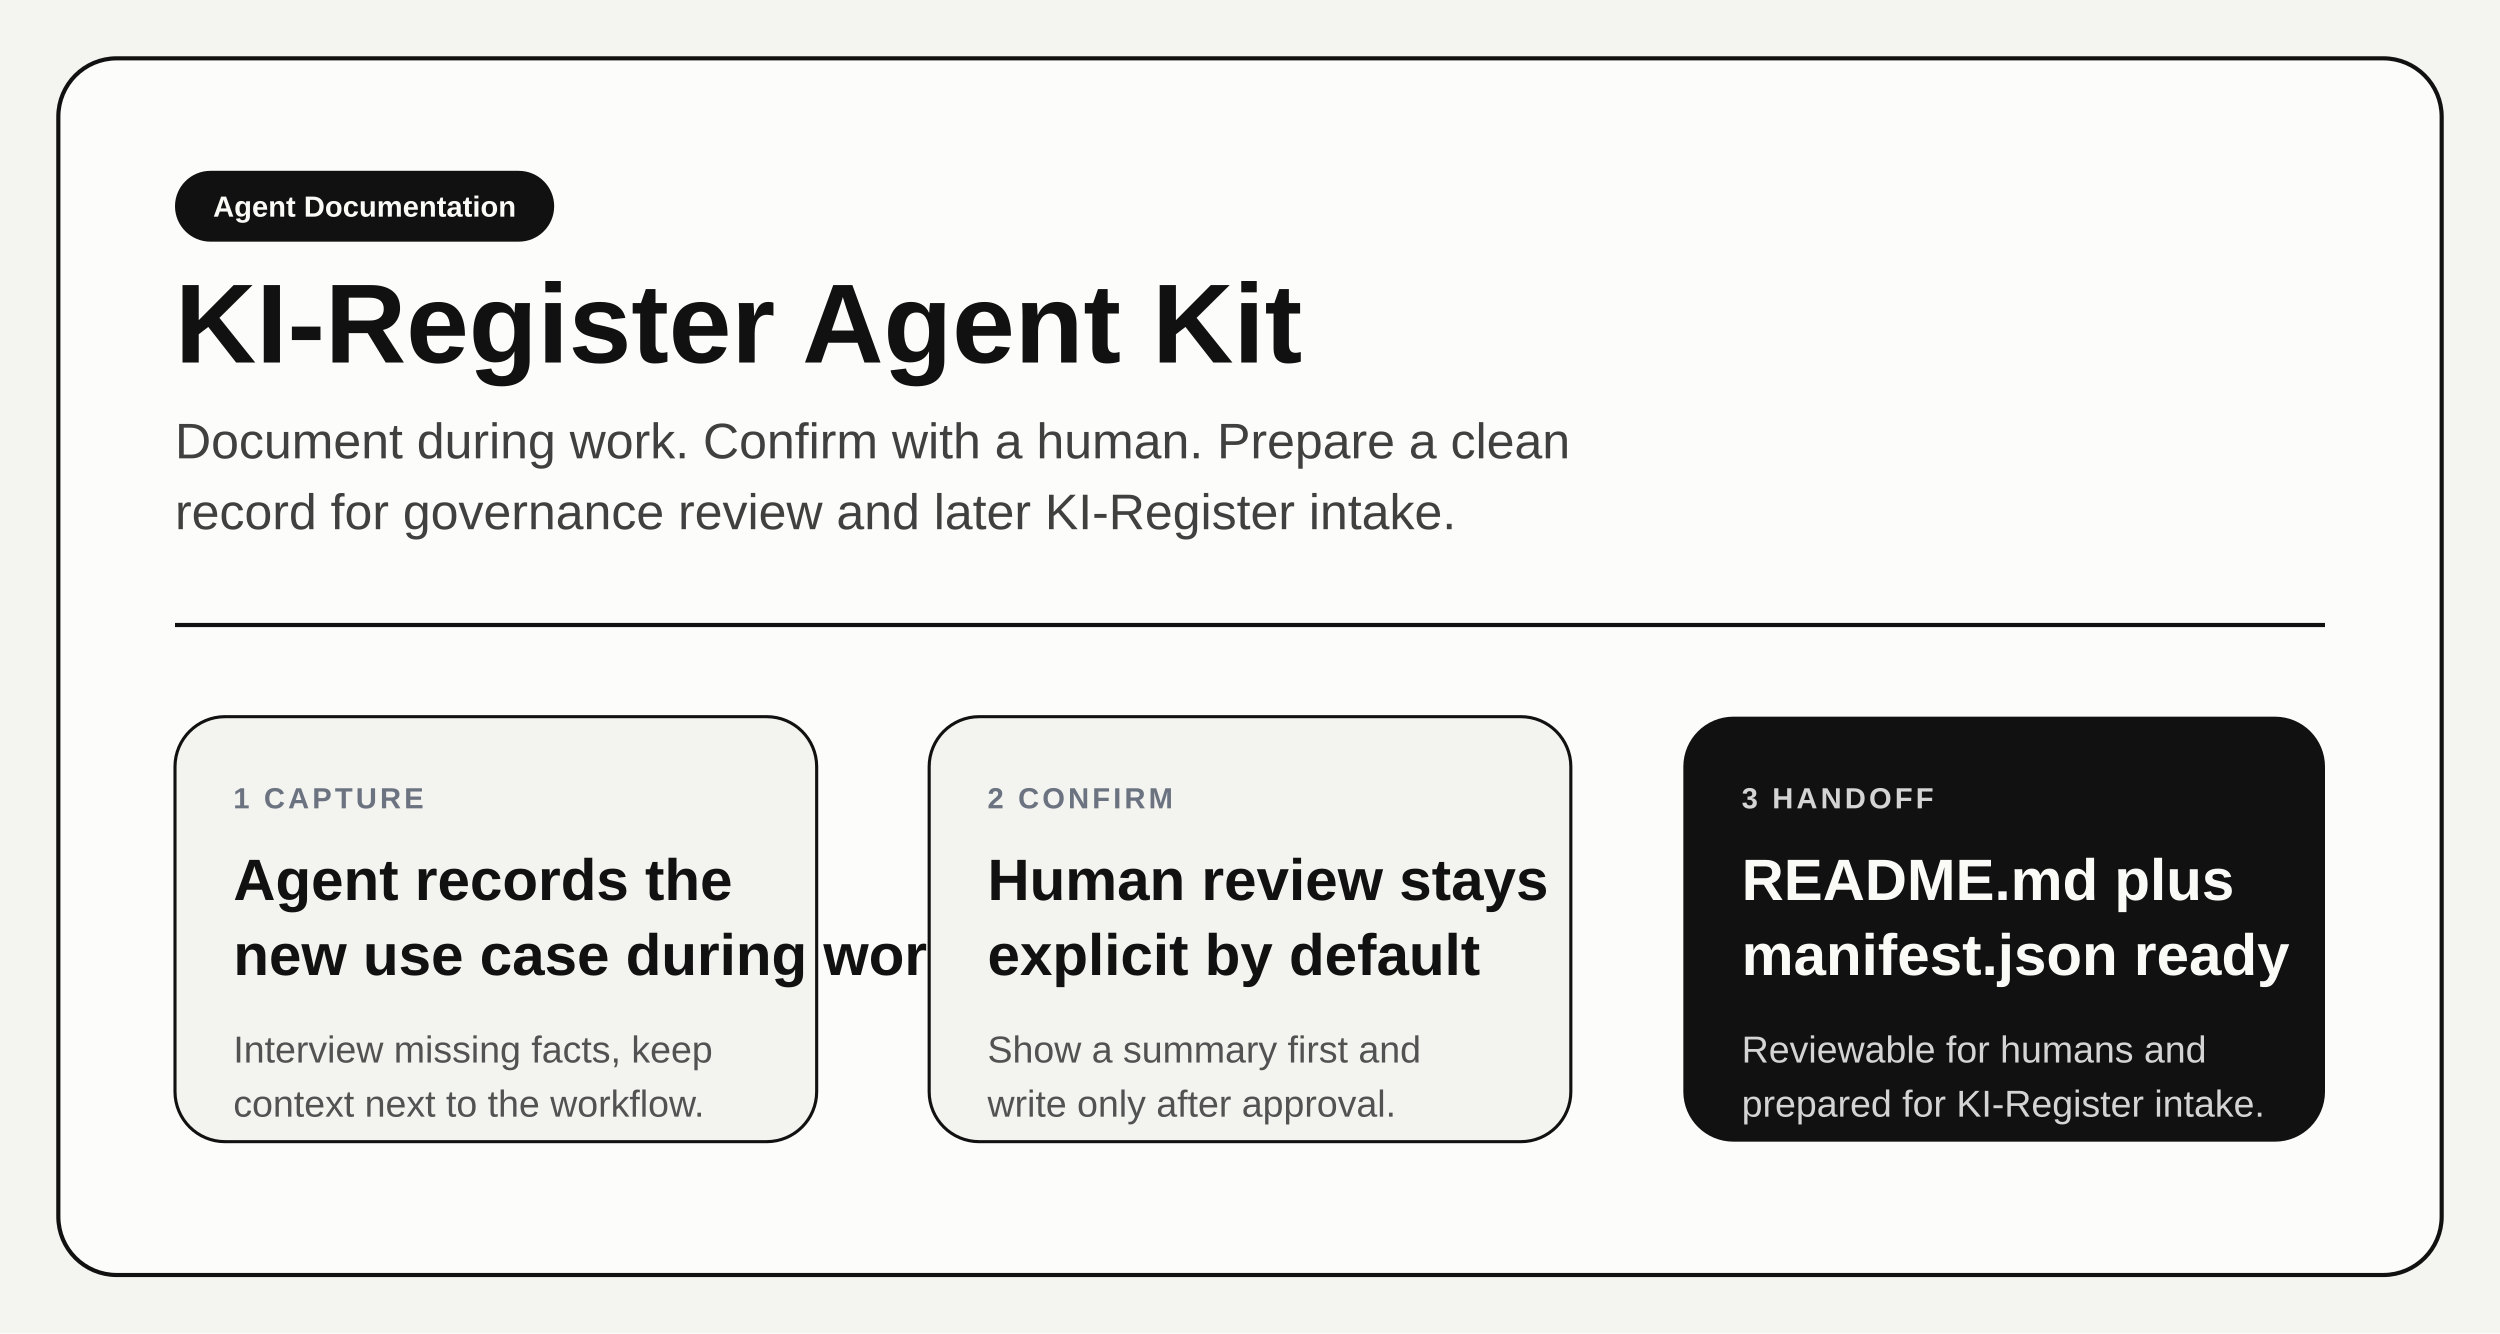
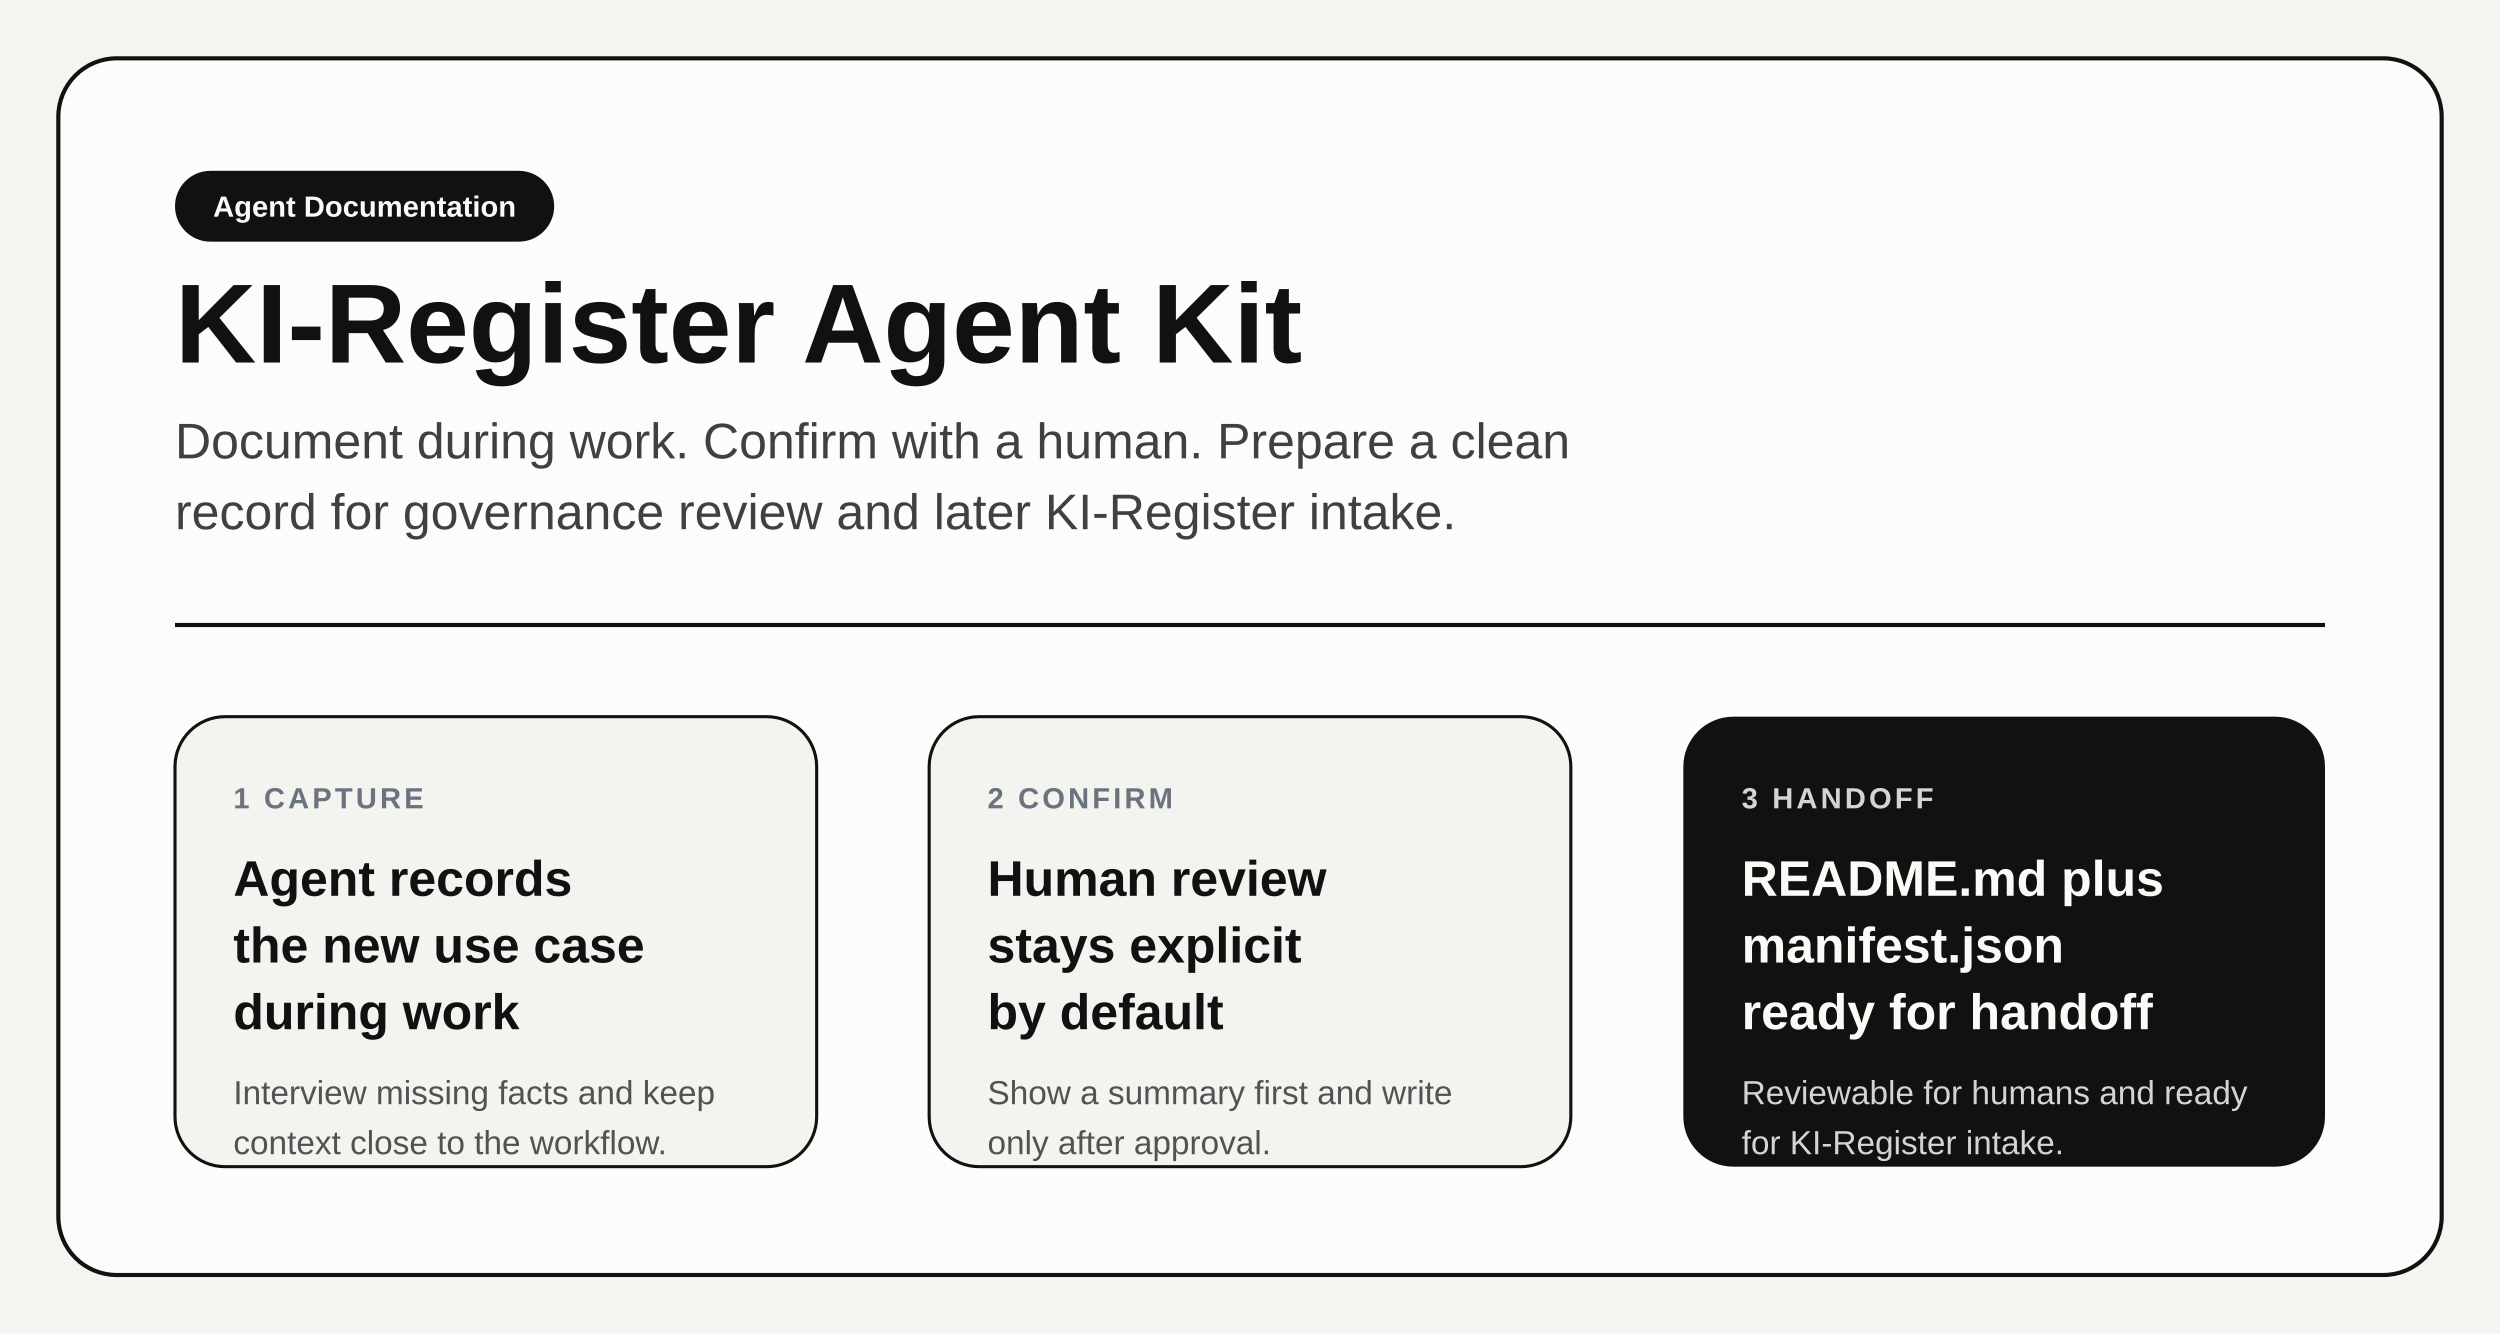
<svg xmlns="http://www.w3.org/2000/svg" width="1200" height="640" viewBox="0 0 1200 640" fill="none" role="img" aria-labelledby="title desc">
  <rect width="1200" height="640" fill="#F4F4F1" />
  <rect x="28" y="28" width="1144" height="584" rx="28" fill="#FCFCFA" stroke="#111111" stroke-width="2" />
  <rect x="84" y="82" width="182" height="34" rx="17" fill="#111111" />
  <text x="175" y="104" text-anchor="middle" fill="#FAFAF7" font-family="Arial, Helvetica, sans-serif" font-size="14" font-weight="700">
    Agent Documentation
  </text>
  <text x="84" y="174" fill="#111111" font-family="Arial, Helvetica, sans-serif" font-size="54" font-weight="700">
    KI-Register Agent Kit
  </text>
  <text x="84" y="220" fill="#404040" font-family="Arial, Helvetica, sans-serif" font-size="24">
    Document during work. Confirm with a human. Prepare a clean
  </text>
  <text x="84" y="254" fill="#404040" font-family="Arial, Helvetica, sans-serif" font-size="24">
    record for governance review and later KI-Register intake.
  </text>
  <line x1="84" y1="300" x2="1116" y2="300" stroke="#111111" stroke-width="2" />
-   <rect x="84" y="344" width="308" height="204" rx="24" fill="#F3F3EF" stroke="#111111" stroke-width="1.5" />
+   <rect x="84" y="344" width="308" height="216" rx="24" fill="#F3F3EF" stroke="#111111" stroke-width="1.5" />
  <text x="112" y="388" fill="#6B7280" font-family="Arial, Helvetica, sans-serif" font-size="14" font-weight="700" letter-spacing="1.5">
    1 CAPTURE
  </text>
-   <text x="112" y="432" fill="#111111" font-family="Arial, Helvetica, sans-serif" font-size="28" font-weight="700">
-     Agent records the
+   <text x="112" y="430" fill="#111111" font-family="Arial, Helvetica, sans-serif" font-size="24" font-weight="700">
+     Agent records
  </text>
-   <text x="112" y="468" fill="#111111" font-family="Arial, Helvetica, sans-serif" font-size="28" font-weight="700">
-     new use case during work
+   <text x="112" y="462" fill="#111111" font-family="Arial, Helvetica, sans-serif" font-size="24" font-weight="700">
+     the new use case
  </text>
-   <text x="112" y="510" fill="#525252" font-family="Arial, Helvetica, sans-serif" font-size="18">
-     Interview missing facts, keep
+   <text x="112" y="494" fill="#111111" font-family="Arial, Helvetica, sans-serif" font-size="24" font-weight="700">
+     during work
  </text>
-   <text x="112" y="536" fill="#525252" font-family="Arial, Helvetica, sans-serif" font-size="18">
-     context next to the workflow.
+   <text x="112" y="530" fill="#525252" font-family="Arial, Helvetica, sans-serif" font-size="16">
+     Interview missing facts and keep
  </text>
-   <rect x="446" y="344" width="308" height="204" rx="24" fill="#F3F3EF" stroke="#111111" stroke-width="1.5" />
+   <text x="112" y="554" fill="#525252" font-family="Arial, Helvetica, sans-serif" font-size="16">
+     context close to the workflow.
+   </text>
+   <rect x="446" y="344" width="308" height="216" rx="24" fill="#F3F3EF" stroke="#111111" stroke-width="1.5" />
  <text x="474" y="388" fill="#6B7280" font-family="Arial, Helvetica, sans-serif" font-size="14" font-weight="700" letter-spacing="1.5">
    2 CONFIRM
  </text>
-   <text x="474" y="432" fill="#111111" font-family="Arial, Helvetica, sans-serif" font-size="28" font-weight="700">
-     Human review stays
+   <text x="474" y="430" fill="#111111" font-family="Arial, Helvetica, sans-serif" font-size="24" font-weight="700">
+     Human review
  </text>
-   <text x="474" y="468" fill="#111111" font-family="Arial, Helvetica, sans-serif" font-size="28" font-weight="700">
-     explicit by default
+   <text x="474" y="462" fill="#111111" font-family="Arial, Helvetica, sans-serif" font-size="24" font-weight="700">
+     stays explicit
  </text>
-   <text x="474" y="510" fill="#525252" font-family="Arial, Helvetica, sans-serif" font-size="18">
-     Show a summary first and
+   <text x="474" y="494" fill="#111111" font-family="Arial, Helvetica, sans-serif" font-size="24" font-weight="700">
+     by default
  </text>
-   <text x="474" y="536" fill="#525252" font-family="Arial, Helvetica, sans-serif" font-size="18">
-     write only after approval.
+   <text x="474" y="530" fill="#525252" font-family="Arial, Helvetica, sans-serif" font-size="16">
+     Show a summary first and write
  </text>
-   <rect x="808" y="344" width="308" height="204" rx="24" fill="#111111" />
+   <text x="474" y="554" fill="#525252" font-family="Arial, Helvetica, sans-serif" font-size="16">
+     only after approval.
+   </text>
+   <rect x="808" y="344" width="308" height="216" rx="24" fill="#111111" />
  <text x="836" y="388" fill="#D4D4D4" font-family="Arial, Helvetica, sans-serif" font-size="14" font-weight="700" letter-spacing="1.5">
    3 HANDOFF
  </text>
-   <text x="836" y="432" fill="#FAFAF7" font-family="Arial, Helvetica, sans-serif" font-size="28" font-weight="700">
+   <text x="836" y="430" fill="#FAFAF7" font-family="Arial, Helvetica, sans-serif" font-size="24" font-weight="700">
    README.md plus
  </text>
-   <text x="836" y="468" fill="#FAFAF7" font-family="Arial, Helvetica, sans-serif" font-size="28" font-weight="700">
-     manifest.json ready
+   <text x="836" y="462" fill="#FAFAF7" font-family="Arial, Helvetica, sans-serif" font-size="24" font-weight="700">
+     manifest.json
  </text>
-   <text x="836" y="510" fill="#D4D4D4" font-family="Arial, Helvetica, sans-serif" font-size="18">
-     Reviewable for humans and
+   <text x="836" y="494" fill="#FAFAF7" font-family="Arial, Helvetica, sans-serif" font-size="24" font-weight="700">
+     ready for handoff
  </text>
-   <text x="836" y="536" fill="#D4D4D4" font-family="Arial, Helvetica, sans-serif" font-size="18">
-     prepared for KI-Register intake.
+   <text x="836" y="530" fill="#D4D4D4" font-family="Arial, Helvetica, sans-serif" font-size="16">
+     Reviewable for humans and ready
+   </text>
+   <text x="836" y="554" fill="#D4D4D4" font-family="Arial, Helvetica, sans-serif" font-size="16">
+     for KI-Register intake.
  </text>
</svg>
